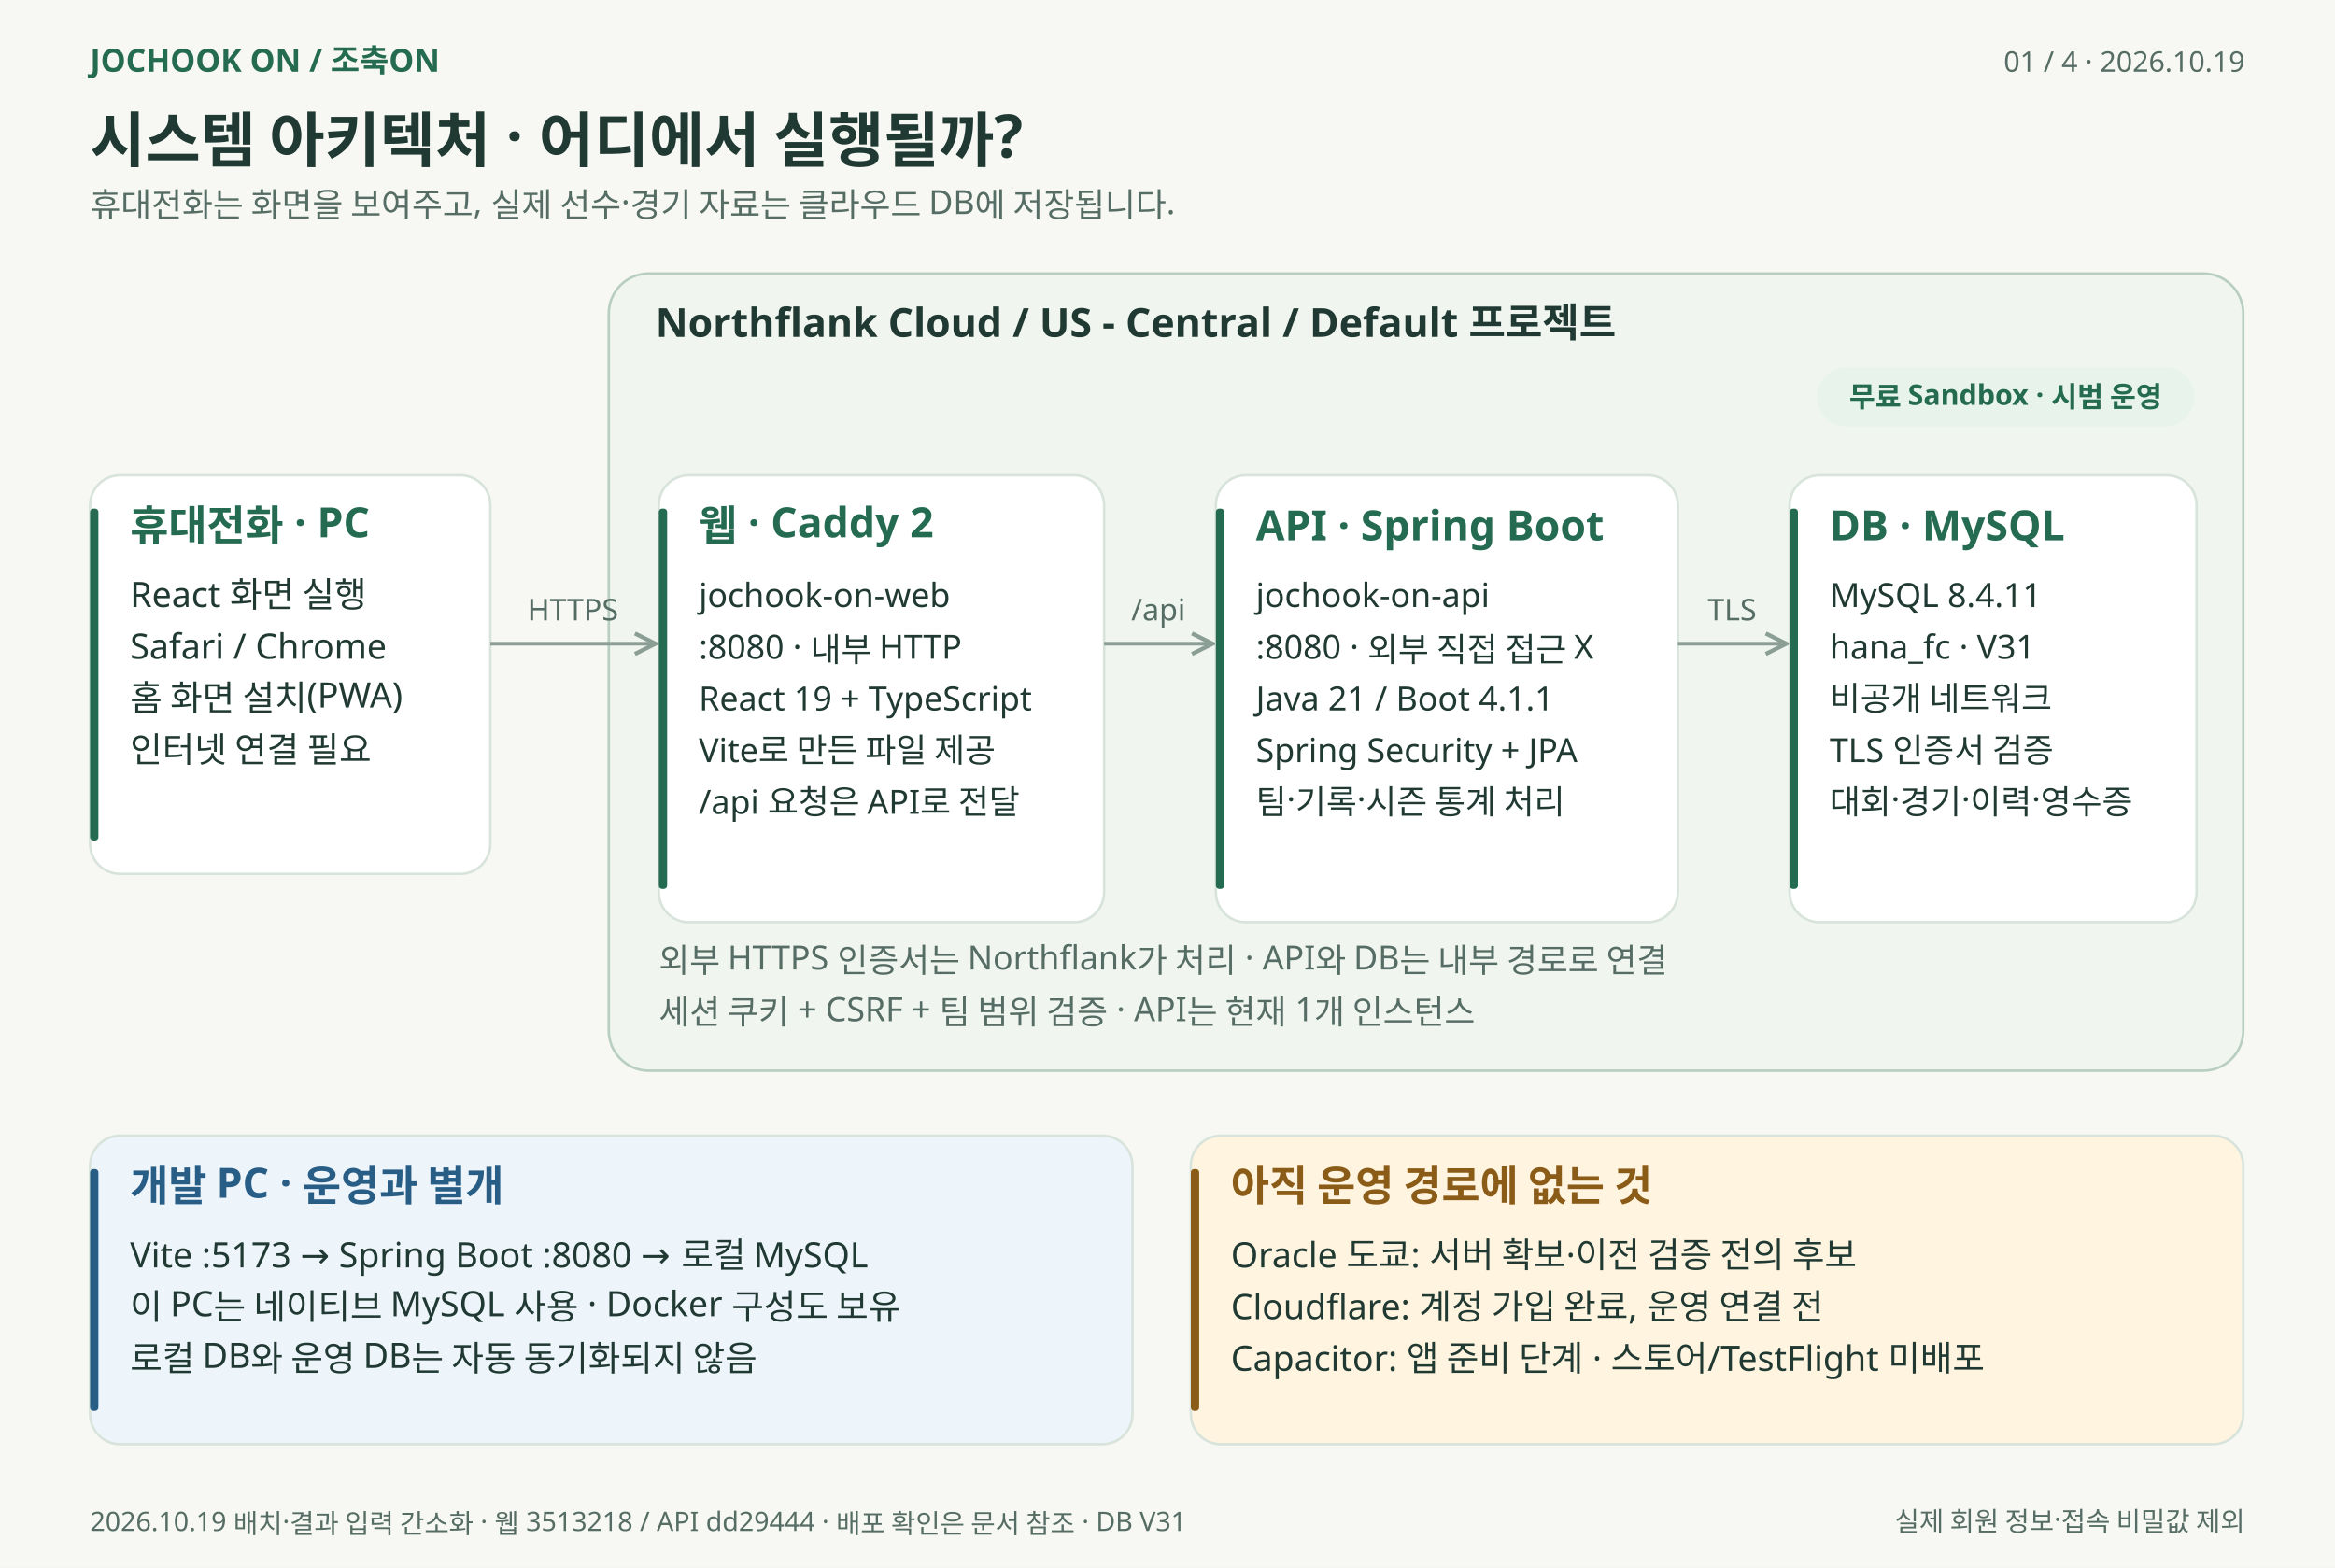
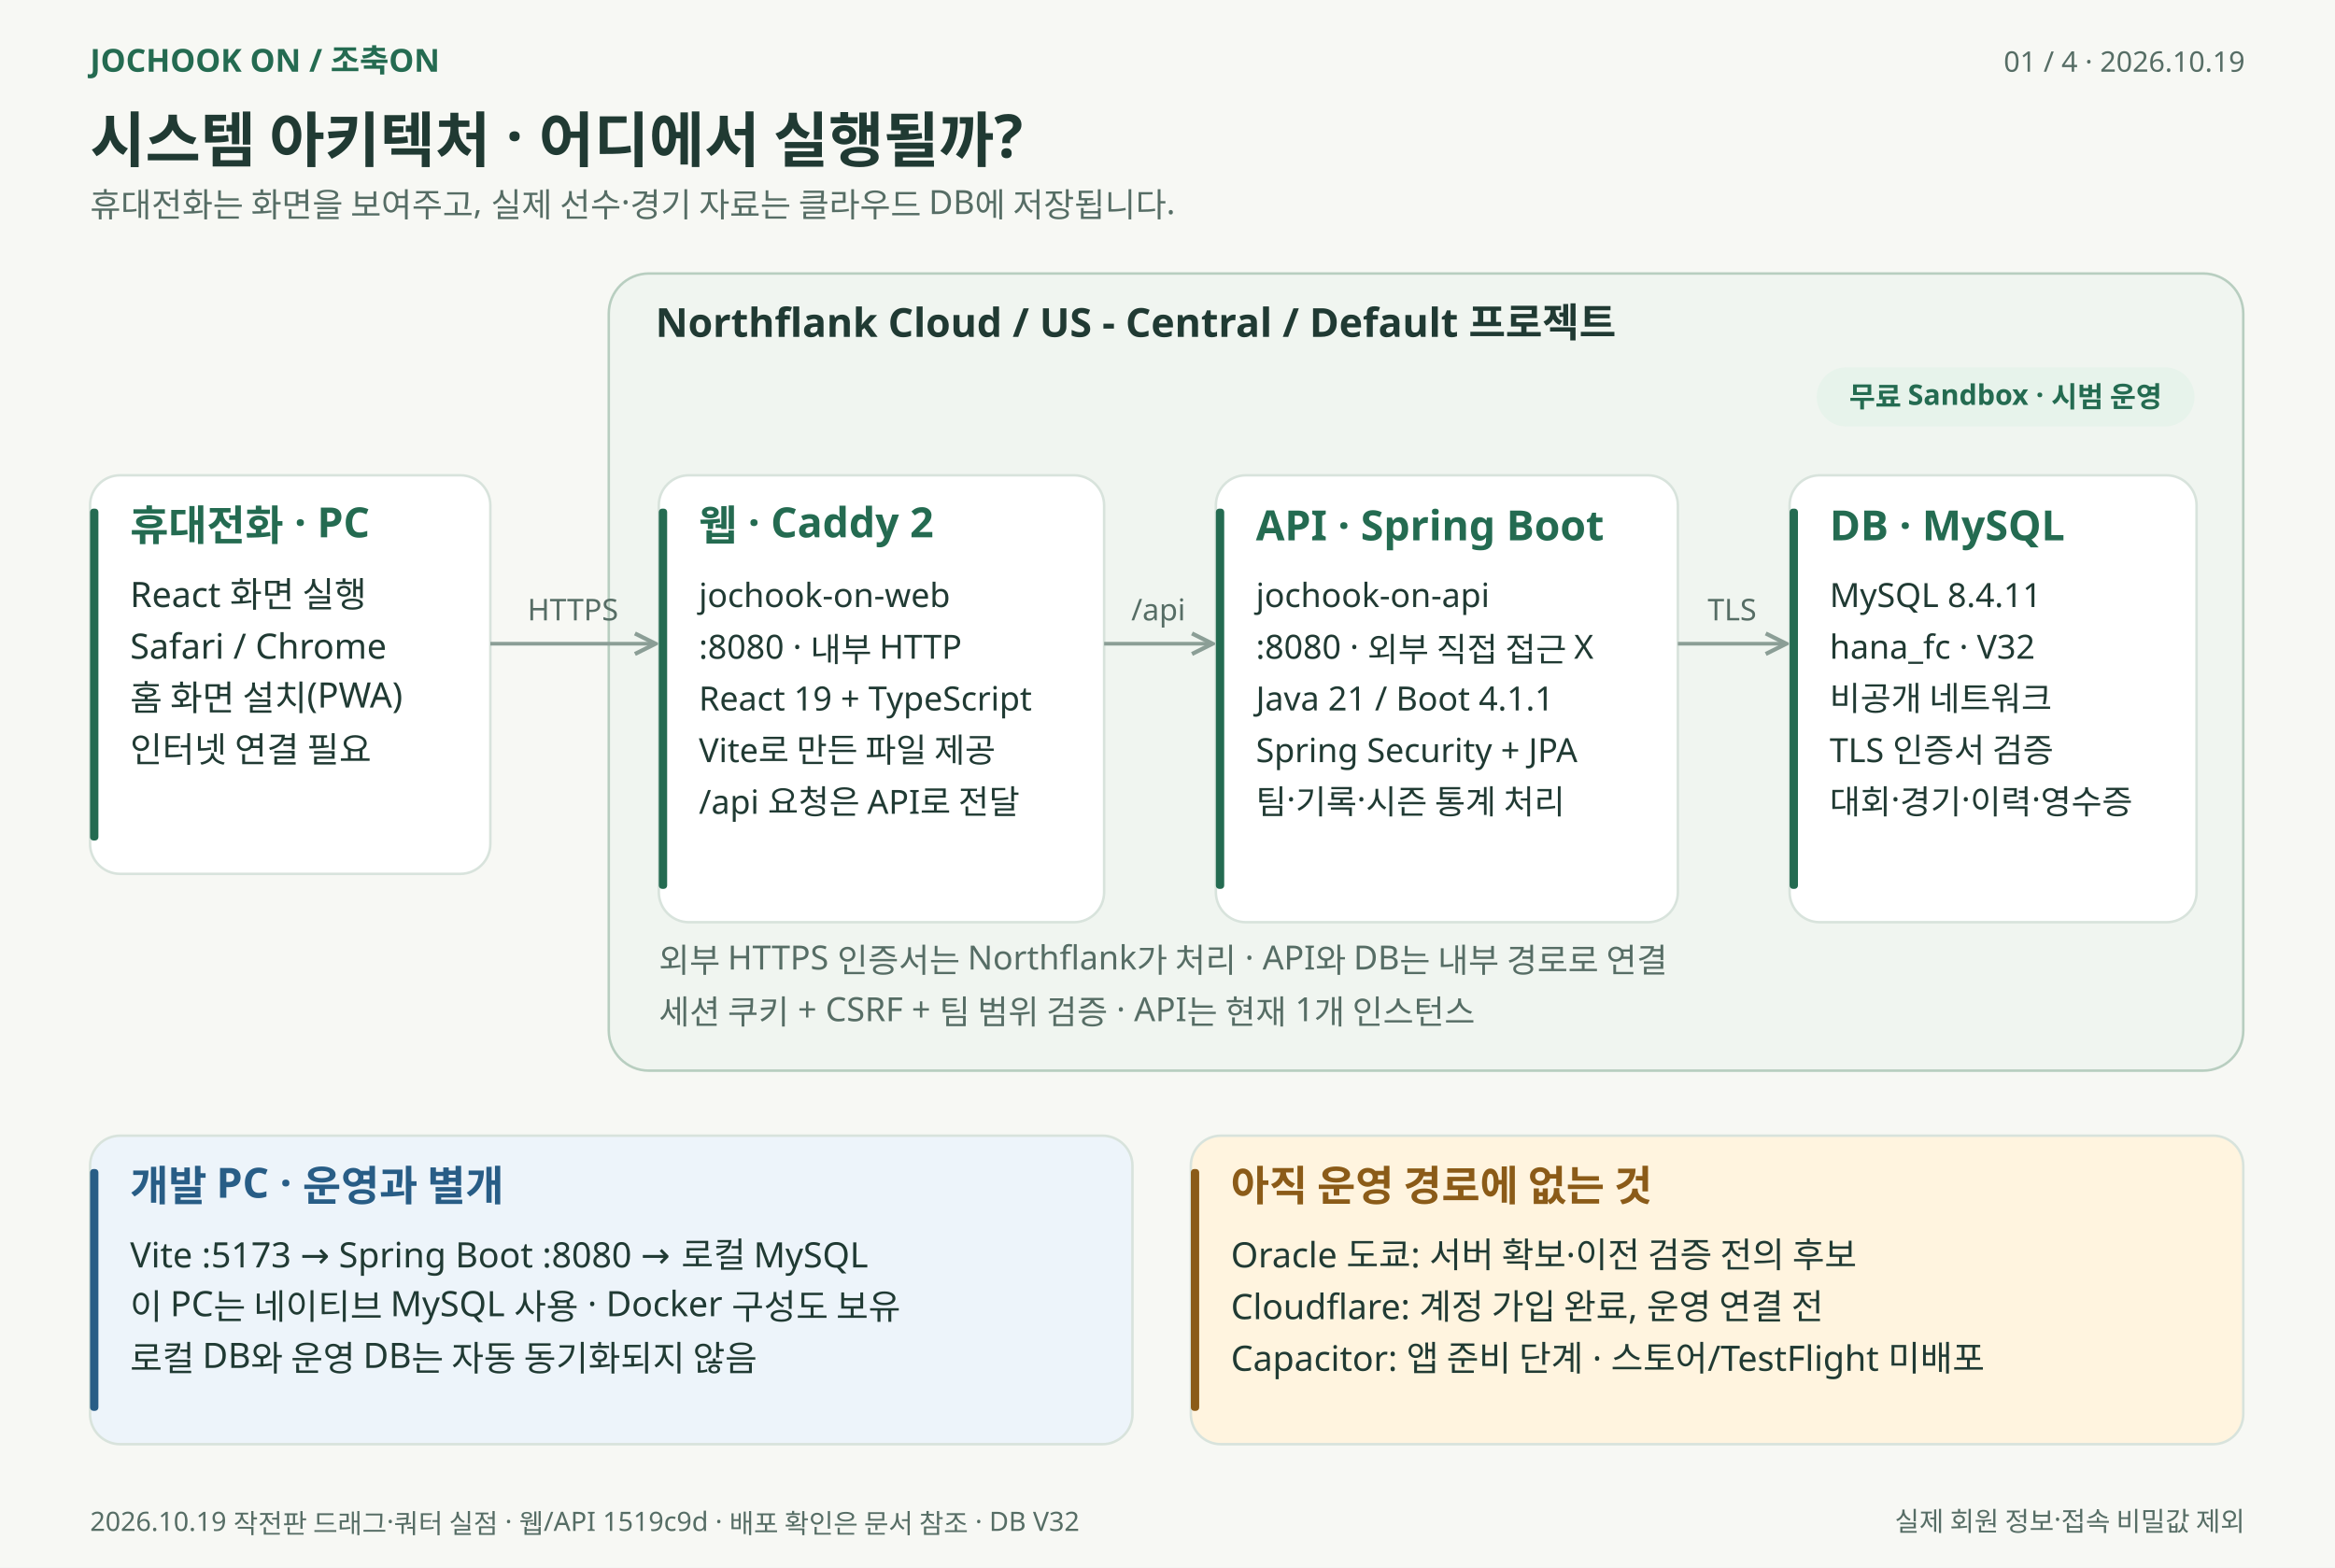
<svg xmlns="http://www.w3.org/2000/svg" width="1400" height="940" viewBox="0 0 1400 940" role="img" aria-labelledby="title desc">
  <defs>
    <marker id="arrow" viewBox="0 0 10 10" refX="9" refY="5" markerWidth="7" markerHeight="7" orient="auto-start-reverse">
      <path d="M 1 1 L 9 5 L 1 9" fill="none" stroke="#8b9e96" stroke-width="1.6" />
    </marker>
  </defs>
  <g font-family="Malgun Gothic, Apple SD Gothic Neo, Noto Sans KR, sans-serif">
    <rect width="1400" height="940" fill="#f7f8f4" />
    <text x="54" y="43" font-size="19" fill="#246b51" font-weight="600" text-anchor="start">JOCHOOK ON  /  조축ON</text>
    <text x="1346" y="43" font-size="17" fill="#566d65" font-weight="400" text-anchor="end">01 / 4   ·   2026.10.19</text>
    <text x="54" y="97" font-size="36" fill="#203a33" font-weight="700" text-anchor="start">시스템 아키텍처 · 어디에서 실행될까?</text>
    <text x="54" y="130" font-size="20" fill="#566d65" font-weight="400" text-anchor="start">휴대전화는 화면을 보여주고, 실제 선수·경기 자료는 클라우드 DB에 저장됩니다.</text>
    <rect x="365" y="164" width="980" height="478" rx="24" fill="#f0f5f0" stroke="#b8cec0" stroke-width="1.5" />
    <text x="393" y="202" font-size="24" fill="#203a33" font-weight="600" text-anchor="start">Northflank Cloud  /  US - Central  /  Default 프로젝트</text>
    <rect x="1090" y="221" width="225" height="34" rx="17" fill="#e7f3eb" stroke="#e7f3eb" stroke-width="1.5" />
    <text x="1202.5" y="244" font-size="17" fill="#246b51" font-weight="600" text-anchor="middle">무료 Sandbox · 시범 운영</text>
    <rect x="54" y="285" width="240" height="239" rx="18" fill="#ffffff" stroke="#d8e3dc" stroke-width="1.5" />
    <rect x="54" y="305" width="5" height="199" rx="2" fill="#246b51" />
    <text x="78" y="324" font-size="25" fill="#246b51" font-weight="600" text-anchor="start">휴대전화 · PC</text>
    <text x="78" y="364" font-size="21" fill="#203a33" font-weight="400" text-anchor="start">React 화면 실행</text>
    <text x="78" y="395" font-size="21" fill="#203a33" font-weight="400" text-anchor="start">Safari / Chrome</text>
    <text x="78" y="426" font-size="21" fill="#203a33" font-weight="400" text-anchor="start">홈 화면 설치(PWA)</text>
    <text x="78" y="457" font-size="21" fill="#203a33" font-weight="400" text-anchor="start">인터넷 연결 필요</text>
    <rect x="395" y="285" width="267" height="268" rx="18" fill="#ffffff" stroke="#d8e3dc" stroke-width="1.5" />
    <rect x="395" y="305" width="5" height="228" rx="2" fill="#246b51" />
    <text x="419" y="324" font-size="25" fill="#246b51" font-weight="600" text-anchor="start">웹 · Caddy 2</text>
    <text x="419" y="364" font-size="20" fill="#203a33" font-weight="400" text-anchor="start">jochook-on-web</text>
    <text x="419" y="395" font-size="20" fill="#203a33" font-weight="400" text-anchor="start">:8080 · 내부 HTTP</text>
    <text x="419" y="426" font-size="20" fill="#203a33" font-weight="400" text-anchor="start">React 19 + TypeScript</text>
    <text x="419" y="457" font-size="20" fill="#203a33" font-weight="400" text-anchor="start">Vite로 만든 파일 제공</text>
    <text x="419" y="488" font-size="20" fill="#203a33" font-weight="400" text-anchor="start">/api 요청은 API로 전달</text>
    <rect x="729" y="285" width="277" height="268" rx="18" fill="#ffffff" stroke="#d8e3dc" stroke-width="1.5" />
    <rect x="729" y="305" width="5" height="228" rx="2" fill="#246b51" />
    <text x="753" y="324" font-size="25" fill="#246b51" font-weight="600" text-anchor="start">API · Spring Boot</text>
    <text x="753" y="364" font-size="20" fill="#203a33" font-weight="400" text-anchor="start">jochook-on-api</text>
    <text x="753" y="395" font-size="20" fill="#203a33" font-weight="400" text-anchor="start">:8080 · 외부 직접 접근 X</text>
    <text x="753" y="426" font-size="20" fill="#203a33" font-weight="400" text-anchor="start">Java 21 / Boot 4.1.1</text>
    <text x="753" y="457" font-size="20" fill="#203a33" font-weight="400" text-anchor="start">Spring Security + JPA</text>
    <text x="753" y="488" font-size="20" fill="#203a33" font-weight="400" text-anchor="start">팀·기록·시즌 통계 처리</text>
    <rect x="1073" y="285" width="244" height="268" rx="18" fill="#ffffff" stroke="#d8e3dc" stroke-width="1.5" />
    <rect x="1073" y="305" width="5" height="228" rx="2" fill="#246b51" />
    <text x="1097" y="324" font-size="25" fill="#246b51" font-weight="600" text-anchor="start">DB · MySQL</text>
    <text x="1097" y="364" font-size="20" fill="#203a33" font-weight="400" text-anchor="start">MySQL 8.4.11</text>
-     <text x="1097" y="395" font-size="20" fill="#203a33" font-weight="400" text-anchor="start">hana_fc · V31</text>
+     <text x="1097" y="395" font-size="20" fill="#203a33" font-weight="400" text-anchor="start">hana_fc · V32</text>
    <text x="1097" y="426" font-size="20" fill="#203a33" font-weight="400" text-anchor="start">비공개 네트워크</text>
    <text x="1097" y="457" font-size="20" fill="#203a33" font-weight="400" text-anchor="start">TLS 인증서 검증</text>
    <text x="1097" y="488" font-size="20" fill="#203a33" font-weight="400" text-anchor="start">대회·경기·이력·영수증</text>
    <path d="M 294 386 L 393 386" fill="none" stroke="#8b9e96" stroke-width="2.2" marker-end="url(#arrow)" />
    <text x="343.5" y="372" font-size="18" fill="#566d65" font-weight="400" text-anchor="middle">HTTPS</text>
    <path d="M 662 386 L 727 386" fill="none" stroke="#8b9e96" stroke-width="2.2" marker-end="url(#arrow)" />
    <text x="694.5" y="372" font-size="18" fill="#566d65" font-weight="400" text-anchor="middle">/api</text>
    <path d="M 1006 386 L 1071 386" fill="none" stroke="#8b9e96" stroke-width="2.2" marker-end="url(#arrow)" />
    <text x="1038.5" y="372" font-size="18" fill="#566d65" font-weight="400" text-anchor="middle">TLS</text>
    <text x="395" y="583" font-size="20" fill="#566d65" font-weight="400" text-anchor="start">외부 HTTPS 인증서는 Northflank가 처리 · API와 DB는 내부 경로로 연결</text>
    <text x="395" y="614" font-size="20" fill="#566d65" font-weight="400" text-anchor="start">세션 쿠키 + CSRF + 팀 범위 검증 · API는 현재 1개 인스턴스</text>
    <rect x="54" y="681" width="625" height="185" rx="18" fill="#edf4fa" stroke="#d8e3dc" stroke-width="1.5" />
    <rect x="54" y="701" width="5" height="145" rx="2" fill="#285d86" />
    <text x="78" y="720" font-size="25" fill="#285d86" font-weight="600" text-anchor="start">개발 PC · 운영과 별개</text>
    <text x="78" y="760" font-size="21" fill="#203a33" font-weight="400" text-anchor="start">Vite :5173 → Spring Boot :8080 → 로컬 MySQL</text>
    <text x="78" y="791" font-size="21" fill="#203a33" font-weight="400" text-anchor="start">이 PC는 네이티브 MySQL 사용 · Docker 구성도 보유</text>
    <text x="78" y="822" font-size="21" fill="#203a33" font-weight="400" text-anchor="start">로컬 DB와 운영 DB는 자동 동기화되지 않음</text>
    <rect x="714" y="681" width="631" height="185" rx="18" fill="#fff4df" stroke="#d8e3dc" stroke-width="1.5" />
    <rect x="714" y="701" width="5" height="145" rx="2" fill="#8b5b18" />
    <text x="738" y="720" font-size="25" fill="#8b5b18" font-weight="600" text-anchor="start">아직 운영 경로에 없는 것</text>
    <text x="738" y="760" font-size="21" fill="#203a33" font-weight="400" text-anchor="start">Oracle 도쿄: 서버 확보·이전 검증 전의 후보</text>
    <text x="738" y="791" font-size="21" fill="#203a33" font-weight="400" text-anchor="start">Cloudflare: 계정 가입 완료, 운영 연결 전</text>
    <text x="738" y="822" font-size="21" fill="#203a33" font-weight="400" text-anchor="start">Capacitor: 앱 준비 단계 · 스토어/TestFlight 미배포</text>
-     <text x="54" y="918" font-size="16" fill="#566d65" font-weight="400" text-anchor="start">2026.10.19 배치·결과 입력 간소화 · 웹 3513218 / API dd29444 · 배포 확인은 문서 참조 · DB V31</text>
+     <text x="54" y="918" font-size="16" fill="#566d65" font-weight="400" text-anchor="start">2026.10.19 작전판 드래그·쿼터 실점 · 웹/API 1519c9d · 배포 확인은 문서 참조 · DB V32</text>
    <text x="1346" y="918" font-size="16" fill="#566d65" font-weight="400" text-anchor="end">실제 회원 정보·접속 비밀값 제외</text>
  </g>
</svg>
